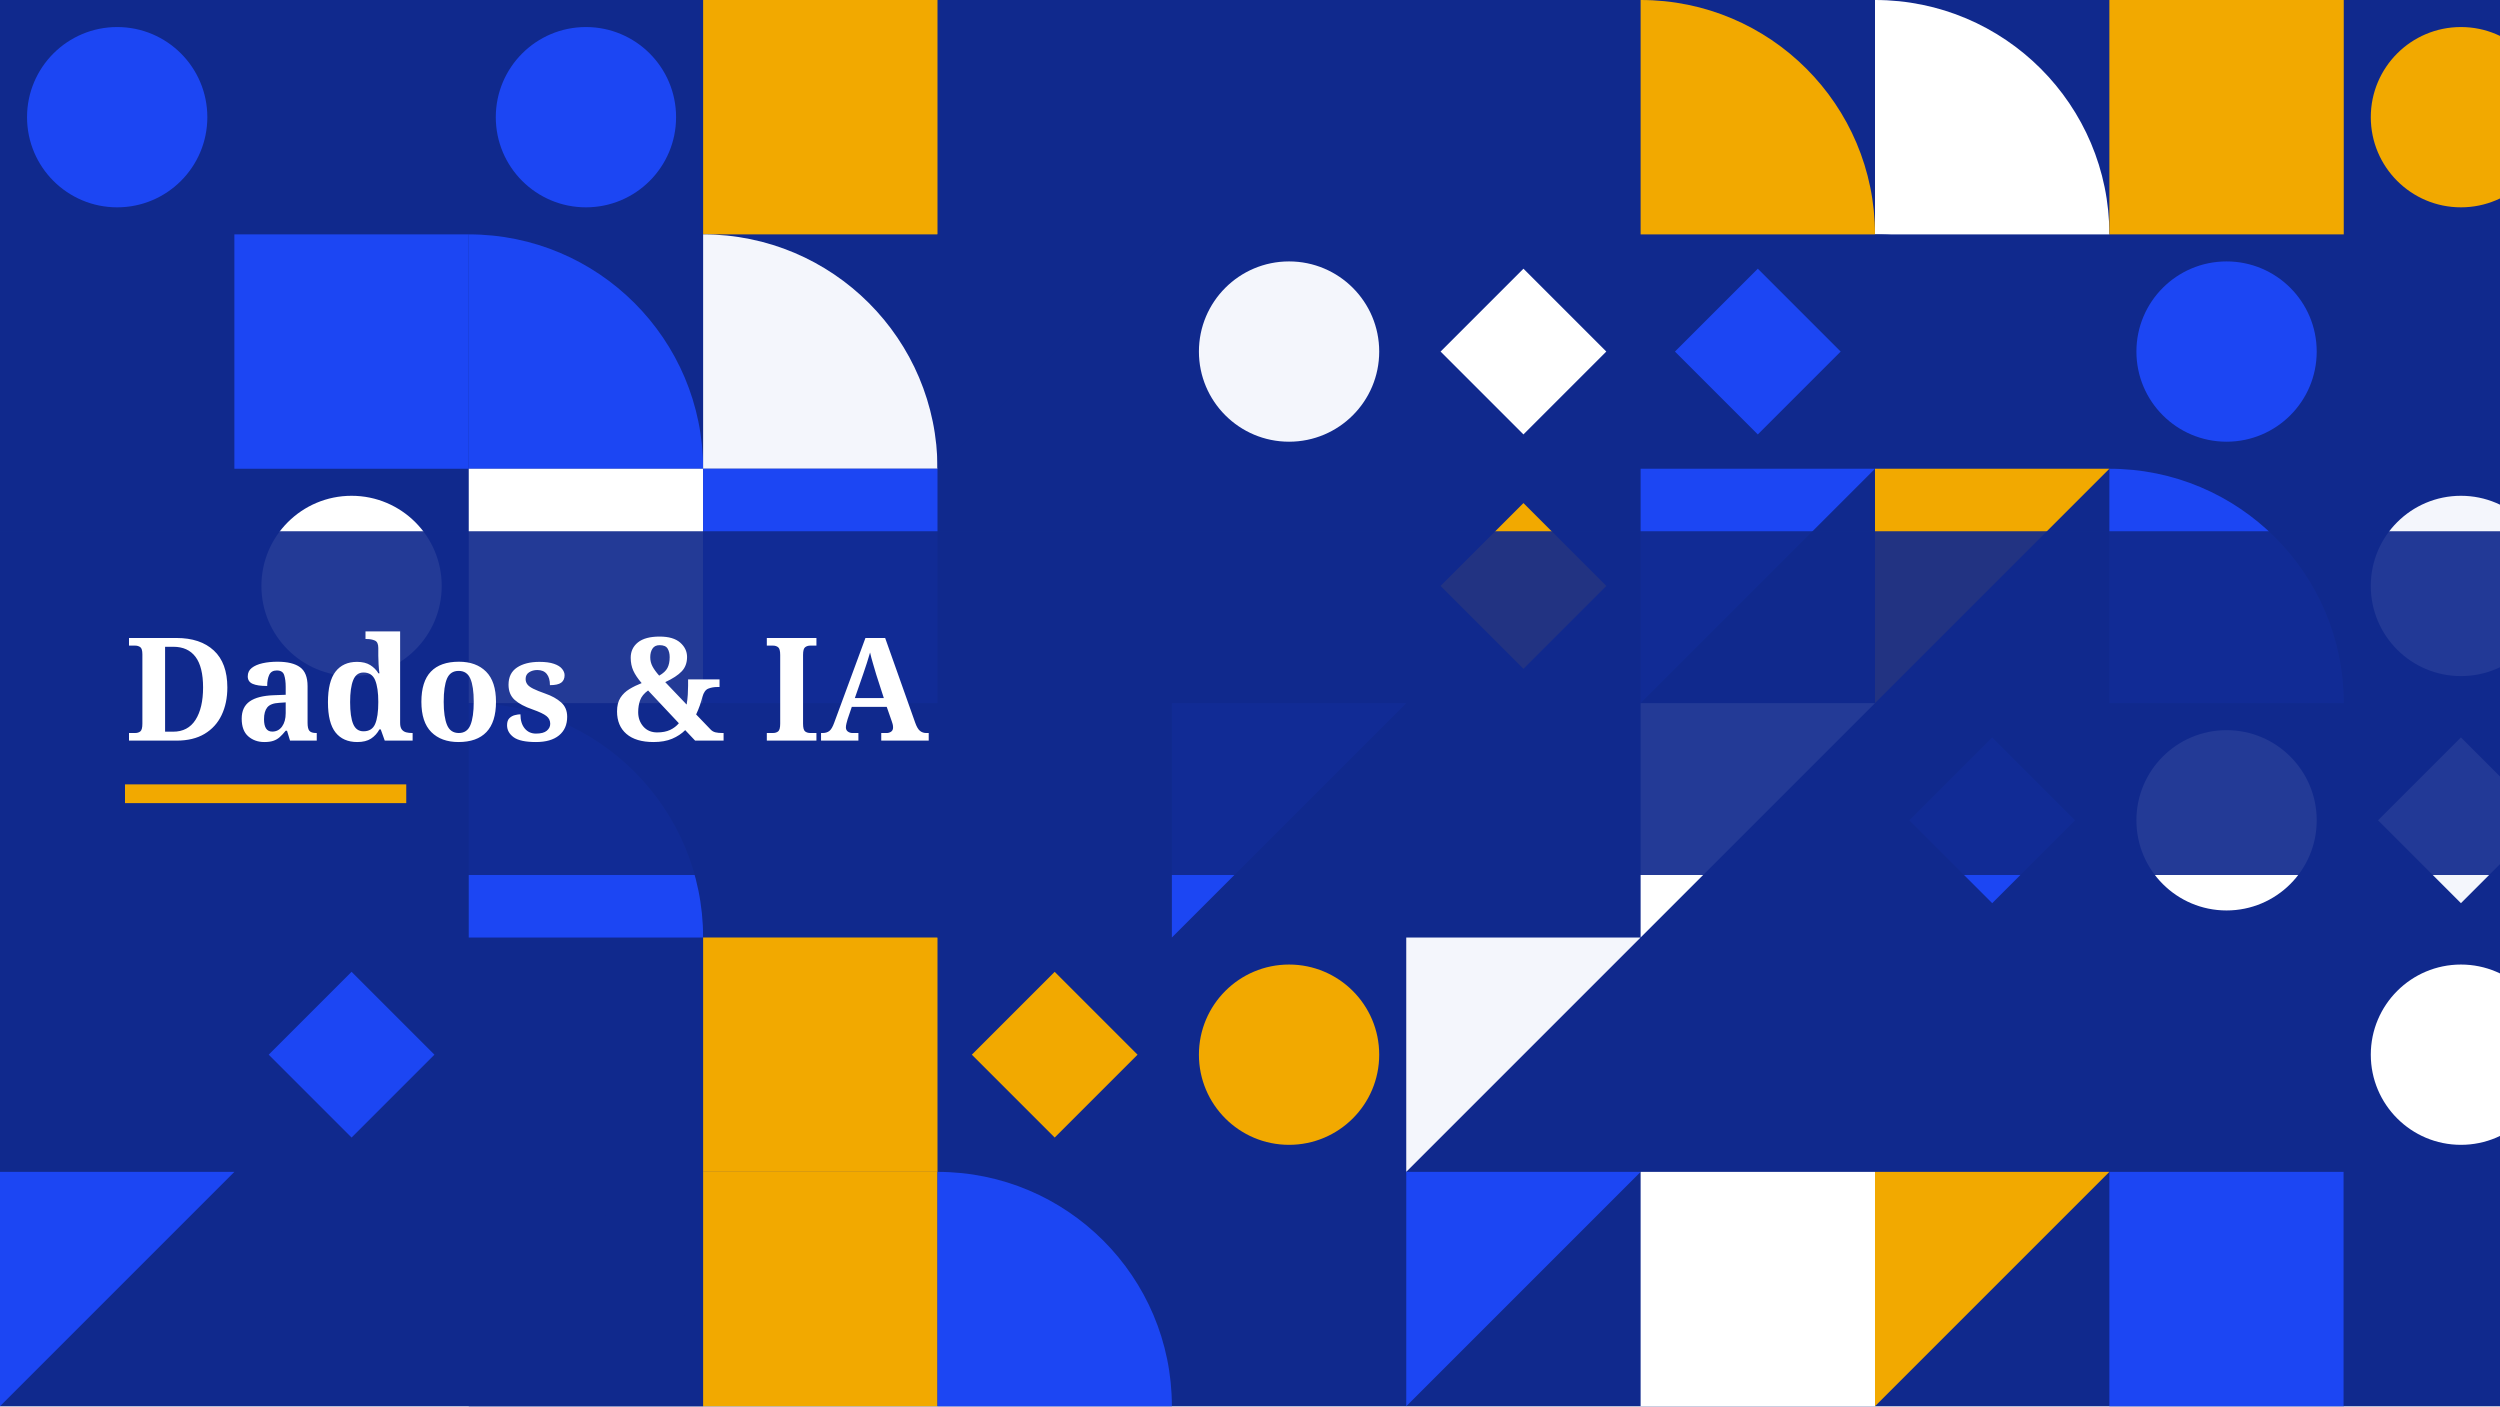
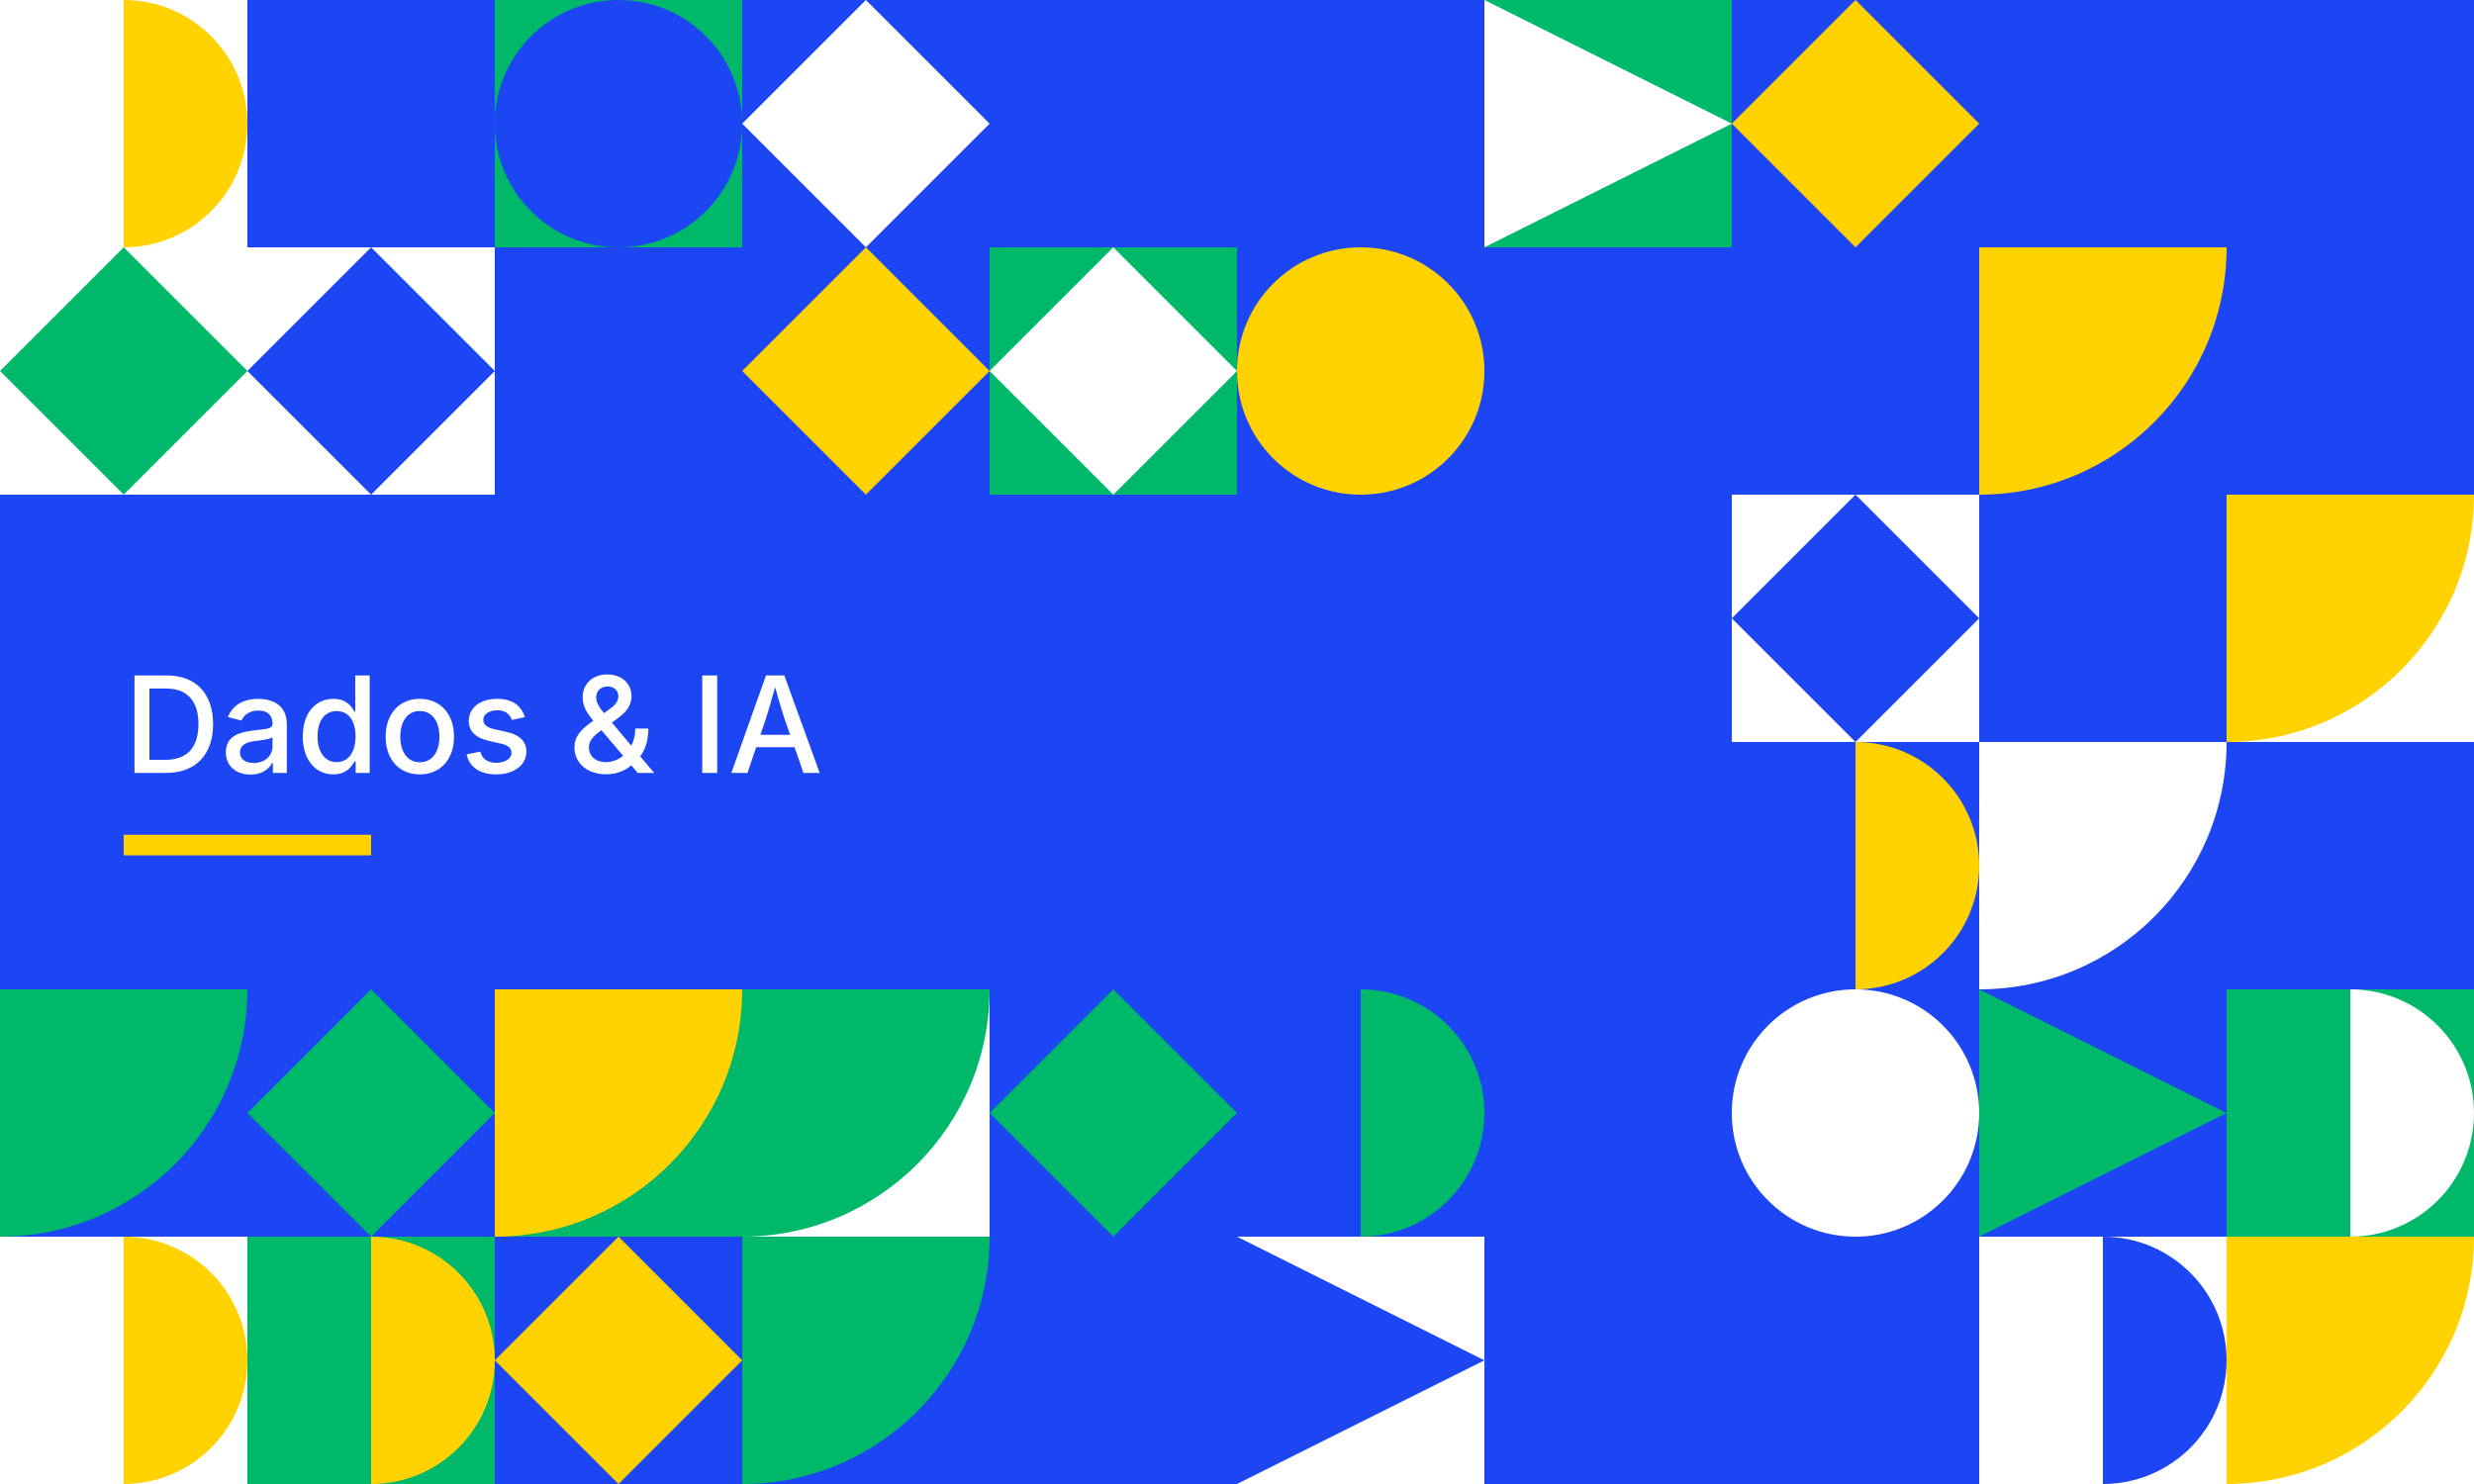
- <svg xmlns="http://www.w3.org/2000/svg" viewBox="0 0 800 450">
-   <rect width="800" height="450" fill="#10298D" />
-   <circle cx="37.5" cy="37.5" r="28.846" fill="#1C46F3" />
-   <rect x="18.75" y="93.75" width="37.5" height="37.5" fill="#10298D" transform="rotate(45 37.5 112.5)" />
-   <path d="M0 150 L75 150 L0 225 Z" fill="#10298D" />
-   <path d="M0 225 L75 225 L0 300 Z" fill="#10298D" />
-   <rect x="0" y="300" width="75" height="75" fill="#10298D" />
-   <path d="M0 375 L75 375 L0 450 Z" fill="#1C46F3" />
-   <path d="M75 0 A75 75 0 0 1 150 75 L75 75 Z" fill="#10298D" />
-   <rect x="75" y="75" width="75" height="75" fill="#1C46F3" />
-   <circle cx="112.5" cy="187.5" r="28.846" fill="#FFFFFF" />
-   <rect x="75" y="225" width="75" height="75" fill="#10298D" />
-   <rect x="93.75" y="318.75" width="37.5" height="37.5" fill="#1C46F3" transform="rotate(45 112.5 337.5)" />
-   <circle cx="112.5" cy="412.5" r="28.846" fill="#10298D" />
-   <circle cx="187.5" cy="37.5" r="28.846" fill="#1C46F3" />
-   <path d="M150 75 A75 75 0 0 1 225 150 L150 150 Z" fill="#1C46F3" />
-   <rect x="150" y="150" width="75" height="75" fill="#FFFFFF" />
-   <path d="M150 225 A75 75 0 0 1 225 300 L150 300 Z" fill="#1C46F3" />
-   <rect x="168.75" y="318.75" width="37.5" height="37.5" fill="#10298D" transform="rotate(45 187.5 337.5)" />
-   <path d="M150 375 A75 75 0 0 1 225 450 L150 450 Z" fill="#10298D" />
-   <rect x="225" y="0" width="75" height="75" fill="#F2A900" />
-   <path d="M225 75 A75 75 0 0 1 300 150 L225 150 Z" fill="#F4F6FC" />
-   <rect x="225" y="150" width="75" height="75" fill="#1C46F3" />
-   <path d="M225 225 A75 75 0 0 1 300 300 L225 300 Z" fill="#10298D" />
-   <rect x="225" y="300" width="75" height="75" fill="#F2A900" />
-   <rect x="225" y="375" width="75" height="75" fill="#F2A900" />
-   <rect x="318.75" y="18.75" width="37.5" height="37.5" fill="#10298D" transform="rotate(45 337.5 37.5)" />
-   <path d="M300 75 L375 75 L300 150 Z" fill="#10298D" />
-   <circle cx="337.5" cy="187.5" r="28.846" fill="#10298D" />
-   <path d="M300 225 A75 75 0 0 1 375 300 L300 300 Z" fill="#10298D" />
-   <rect x="318.75" y="318.75" width="37.5" height="37.5" fill="#F2A900" transform="rotate(45 337.5 337.5)" />
-   <path d="M300 375 A75 75 0 0 1 375 450 L300 450 Z" fill="#1C46F3" />
-   <rect x="375" y="0" width="75" height="75" fill="#10298D" />
-   <circle cx="412.5" cy="112.5" r="28.846" fill="#F4F6FC" />
-   <path d="M375 150 L450 150 L375 225 Z" fill="#10298D" />
-   <path d="M375 225 L450 225 L375 300 Z" fill="#1C46F3" />
-   <circle cx="412.5" cy="337.5" r="28.846" fill="#F2A900" />
-   <rect x="393.75" y="393.75" width="37.5" height="37.5" fill="#10298D" transform="rotate(45 412.5 412.5)" />
-   <path d="M450 0 L525 0 L450 75 Z" fill="#10298D" />
-   <rect x="468.75" y="93.75" width="37.5" height="37.5" fill="#FFFFFF" transform="rotate(45 487.5 112.5)" />
-   <rect x="468.75" y="168.75" width="37.5" height="37.5" fill="#F2A900" transform="rotate(45 487.5 187.5)" />
-   <path d="M450 225 L525 225 L450 300 Z" fill="#10298D" />
-   <path d="M450 300 L525 300 L450 375 Z" fill="#F4F6FC" />
-   <path d="M450 375 L525 375 L450 450 Z" fill="#1C46F3" />
-   <path d="M525 0 A75 75 0 0 1 600 75 L525 75 Z" fill="#F2A900" />
-   <rect x="543.75" y="93.75" width="37.5" height="37.5" fill="#1C46F3" transform="rotate(45 562.5 112.5)" />
-   <path d="M525 150 L600 150 L525 225 Z" fill="#1C46F3" />
-   <path d="M525 225 L600 225 L525 300 Z" fill="#FFFFFF" />
-   <path d="M525 300 A75 75 0 0 1 600 375 L525 375 Z" fill="#10298D" />
-   <rect x="525" y="375" width="75" height="75" fill="#FFFFFF" />
-   <path d="M600 0 A75 75 0 0 1 675 75 L600 75 Z" fill="#FFFFFF" />
-   <path d="M600 75 A75 75 0 0 1 675 150 L600 150 Z" fill="#10298D" />
-   <path d="M600 150 L675 150 L600 225 Z" fill="#F2A900" />
-   <rect x="618.75" y="243.75" width="37.5" height="37.5" fill="#1C46F3" transform="rotate(45 637.5 262.5)" />
-   <circle cx="637.5" cy="337.5" r="28.846" fill="#10298D" />
-   <path d="M600 375 L675 375 L600 450 Z" fill="#F2A900" />
-   <rect x="675" y="0" width="75" height="75" fill="#F2A900" />
-   <circle cx="712.5" cy="112.5" r="28.846" fill="#1C46F3" />
-   <path d="M675 150 A75 75 0 0 1 750 225 L675 225 Z" fill="#1C46F3" />
-   <circle cx="712.5" cy="262.5" r="28.846" fill="#FFFFFF" />
-   <rect x="675" y="300" width="75" height="75" fill="#10298D" />
-   <rect x="675" y="375" width="75" height="75" fill="#1C46F3" />
-   <circle cx="787.5" cy="37.5" r="28.846" fill="#F2A900" />
-   <circle cx="787.5" cy="112.5" r="28.846" fill="#10298D" />
-   <circle cx="787.5" cy="187.5" r="28.846" fill="#F4F6FC" />
-   <rect x="768.75" y="243.75" width="37.5" height="37.5" fill="#F4F6FC" transform="rotate(45 787.5 262.5)" />
-   <circle cx="787.5" cy="337.5" r="28.846" fill="#FFFFFF" />
-   <path d="M750 375 L825 375 L750 450 Z" fill="#10298D" />
-   <rect x="0" y="170.0" width="800" height="110" fill="#10298D" opacity="0.92" />
-   <text x="40" y="237.0" font-family="Georgia, serif" font-size="46" font-weight="700" fill="#FFFFFF">Dados &amp; IA</text>
-   <rect x="40" y="251.0" width="90" height="6" fill="#F2A900" />
+ <svg xmlns="http://www.w3.org/2000/svg" viewBox="0 0 960 576" width="960" height="576">
+   <rect width="960" height="576" fill="#1c46f3" />
+   <rect x="0" y="0" width="96" height="96" fill="#ffffff" />
+   <path d="M48.0 0 A48.0 48.0 0 0 1 48.0 96 Z" fill="#ffd200" />
+   <rect x="0" y="96" width="96" height="96" fill="#ffffff" />
+   <path d="M48.0 96 L96 144.0 L48.0 192 L0 144.0 Z" fill="#00b869" />
+   <path d="M0 384 L96 384 A96 96 0 0 1 0 480 Z" fill="#00b869" />
+   <rect x="0" y="480" width="96" height="96" fill="#ffffff" />
+   <path d="M48.0 480 A48.0 48.0 0 0 1 48.0 576 Z" fill="#ffd200" />
+   <rect x="96" y="96" width="96" height="96" fill="#ffffff" />
+   <path d="M144.0 96 L192 144.0 L144.0 192 L96 144.0 Z" fill="#1c46f3" />
+   <path d="M144.0 384 L192 432.0 L144.0 480 L96 432.0 Z" fill="#00b869" />
+   <rect x="96" y="480" width="96" height="96" fill="#00b869" />
+   <path d="M144.0 480 A48.0 48.0 0 0 1 144.0 576 Z" fill="#ffd200" />
+   <rect x="192" y="0" width="96" height="96" fill="#00b869" />
+   <circle cx="240.0" cy="48.0" r="48.0" fill="#1c46f3" />
+   <rect x="192" y="384" width="96" height="96" fill="#00b869" />
+   <path d="M192 384 L288 384 A96 96 0 0 1 192 480 Z" fill="#ffd200" />
+   <path d="M240.0 480 L288 528.0 L240.0 576 L192 528.0 Z" fill="#ffd200" />
+   <path d="M336.0 0 L384 48.0 L336.0 96 L288 48.0 Z" fill="#ffffff" />
+   <path d="M336.0 96 L384 144.0 L336.0 192 L288 144.0 Z" fill="#ffd200" />
+   <rect x="288" y="384" width="96" height="96" fill="#ffffff" />
+   <path d="M288 384 L384 384 A96 96 0 0 1 288 480 Z" fill="#00b869" />
+   <path d="M288 480 L384 480 A96 96 0 0 1 288 576 Z" fill="#00b869" />
+   <rect x="384" y="96" width="96" height="96" fill="#00b869" />
+   <path d="M432.0 96 L480 144.0 L432.0 192 L384 144.0 Z" fill="#ffffff" />
+   <path d="M432.0 384 L480 432.0 L432.0 480 L384 432.0 Z" fill="#00b869" />
+   <circle cx="528.0" cy="144.0" r="48.0" fill="#ffd200" />
+   <path d="M528.0 384 A48.0 48.0 0 0 1 528.0 480 Z" fill="#00b869" />
+   <rect x="480" y="480" width="96" height="96" fill="#ffffff" />
+   <path d="M480 480 L576 528.0 L480 576 Z" fill="#1c46f3" />
+   <rect x="576" y="0" width="96" height="96" fill="#00b869" />
+   <path d="M576 0 L672 48.0 L576 96 Z" fill="#ffffff" />
+   <path d="M720.0 0 L768 48.0 L720.0 96 L672 48.0 Z" fill="#ffd200" />
+   <rect x="672" y="192" width="96" height="96" fill="#ffffff" />
+   <path d="M720.0 192 L768 240.0 L720.0 288 L672 240.0 Z" fill="#1c46f3" />
+   <path d="M720.0 288 A48.0 48.0 0 0 1 720.0 384 Z" fill="#ffd200" />
+   <circle cx="720.0" cy="432.0" r="48.0" fill="#ffffff" />
+   <path d="M768 96 L864 96 A96 96 0 0 1 768 192 Z" fill="#ffd200" />
+   <path d="M768 288 L864 288 A96 96 0 0 1 768 384 Z" fill="#ffffff" />
+   <path d="M768 384 L864 432.0 L768 480 Z" fill="#00b869" />
+   <rect x="768" y="480" width="96" height="96" fill="#ffffff" />
+   <path d="M816.0 480 A48.0 48.0 0 0 1 816.0 576 Z" fill="#1c46f3" />
+   <rect x="864" y="192" width="96" height="96" fill="#ffffff" />
+   <path d="M864 192 L960 192 A96 96 0 0 1 864 288 Z" fill="#ffd200" />
+   <rect x="864" y="384" width="96" height="96" fill="#00b869" />
+   <path d="M912.0 384 A48.0 48.0 0 0 1 912.0 480 Z" fill="#ffffff" />
+   <rect x="864" y="480" width="96" height="96" fill="#ffffff" />
+   <path d="M864 480 L960 480 A96 96 0 0 1 864 576 Z" fill="#ffd200" />
+   <rect x="0" y="192" width="672" height="192" fill="#1c46f3" />
+   <text x="48" y="300" font-family="Lexend, Inter, sans-serif" font-weight="500" font-size="52" fill="#ffffff">Dados &amp; IA</text>
+   <rect x="48" y="324" width="96" height="8" fill="#ffd200" />
</svg>
